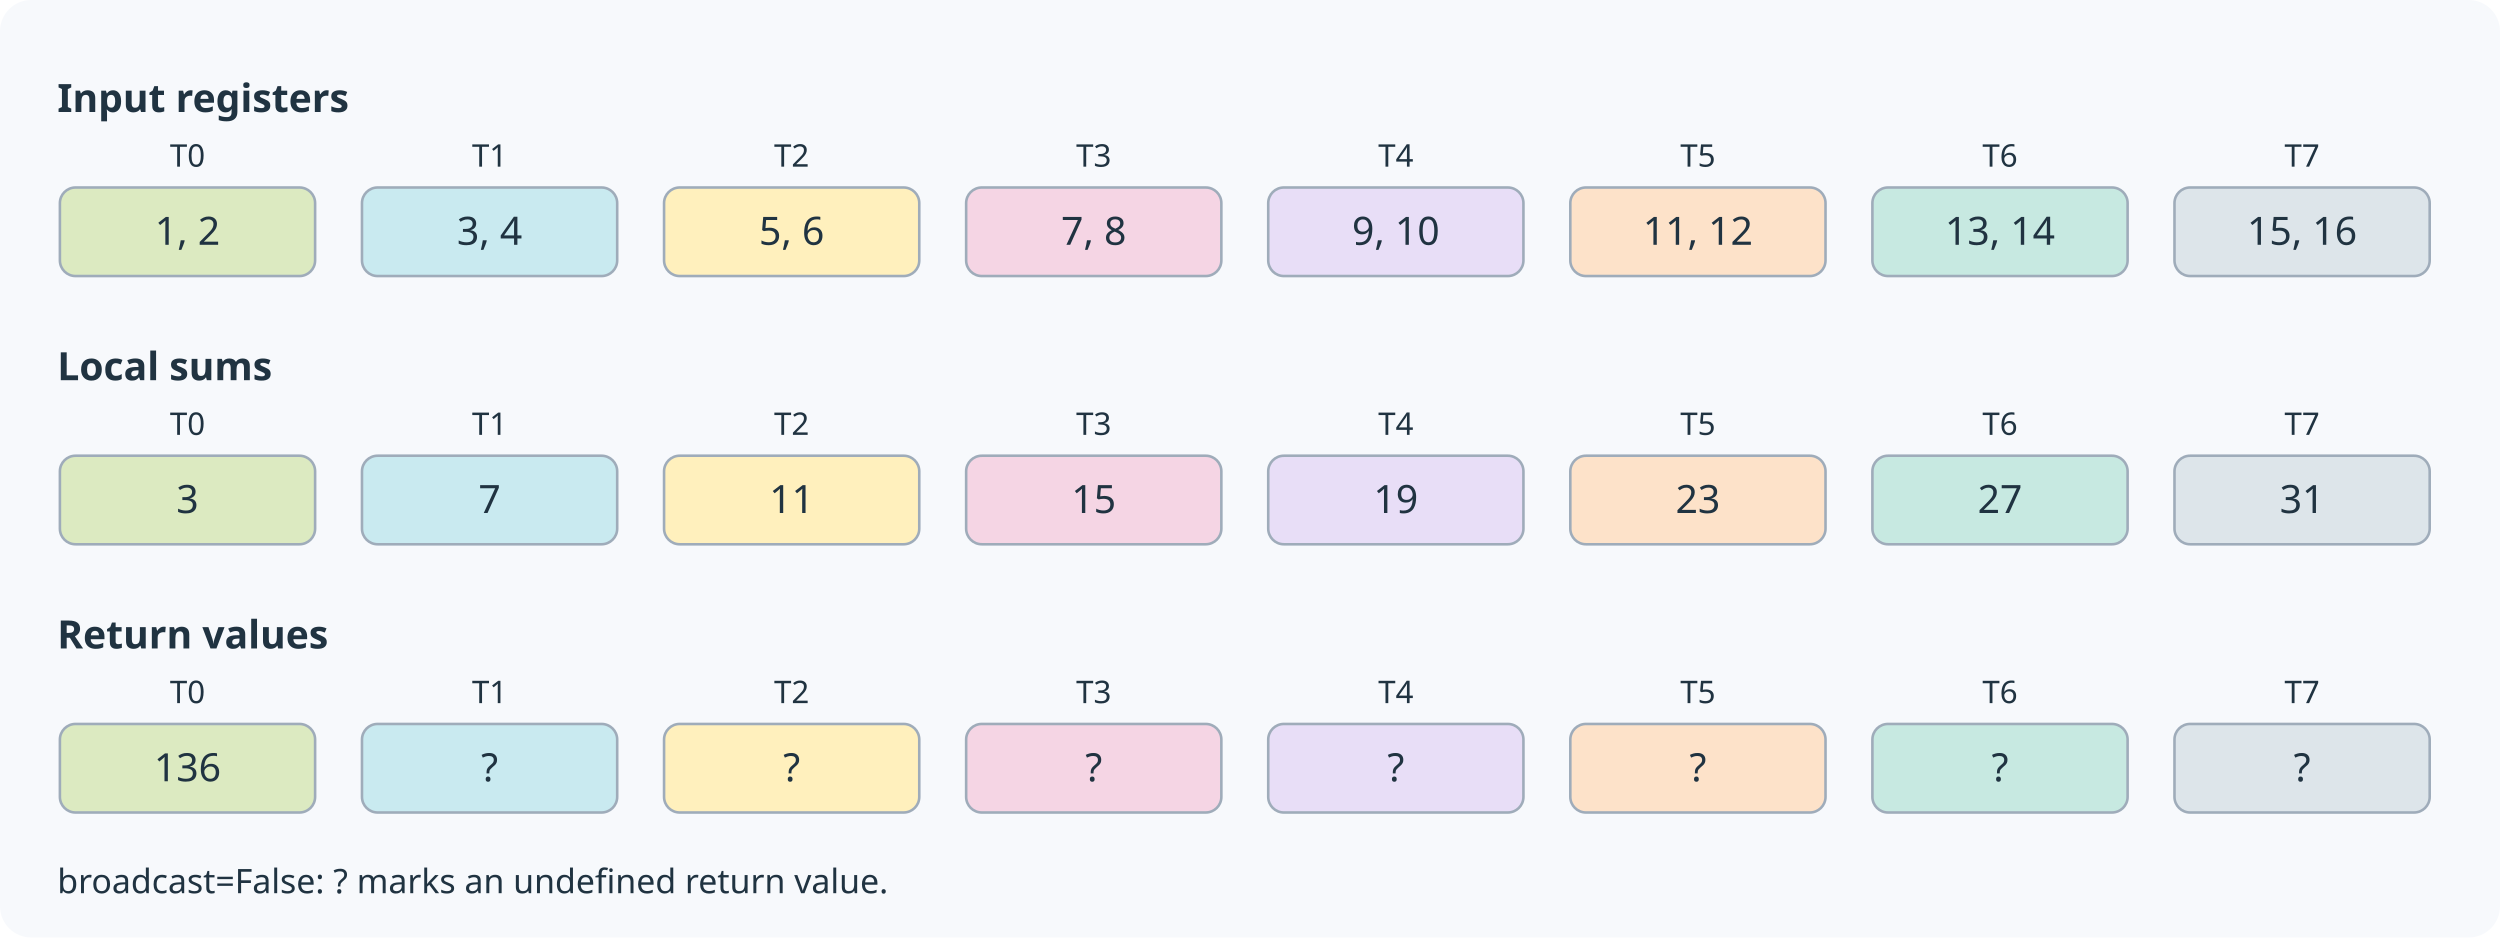
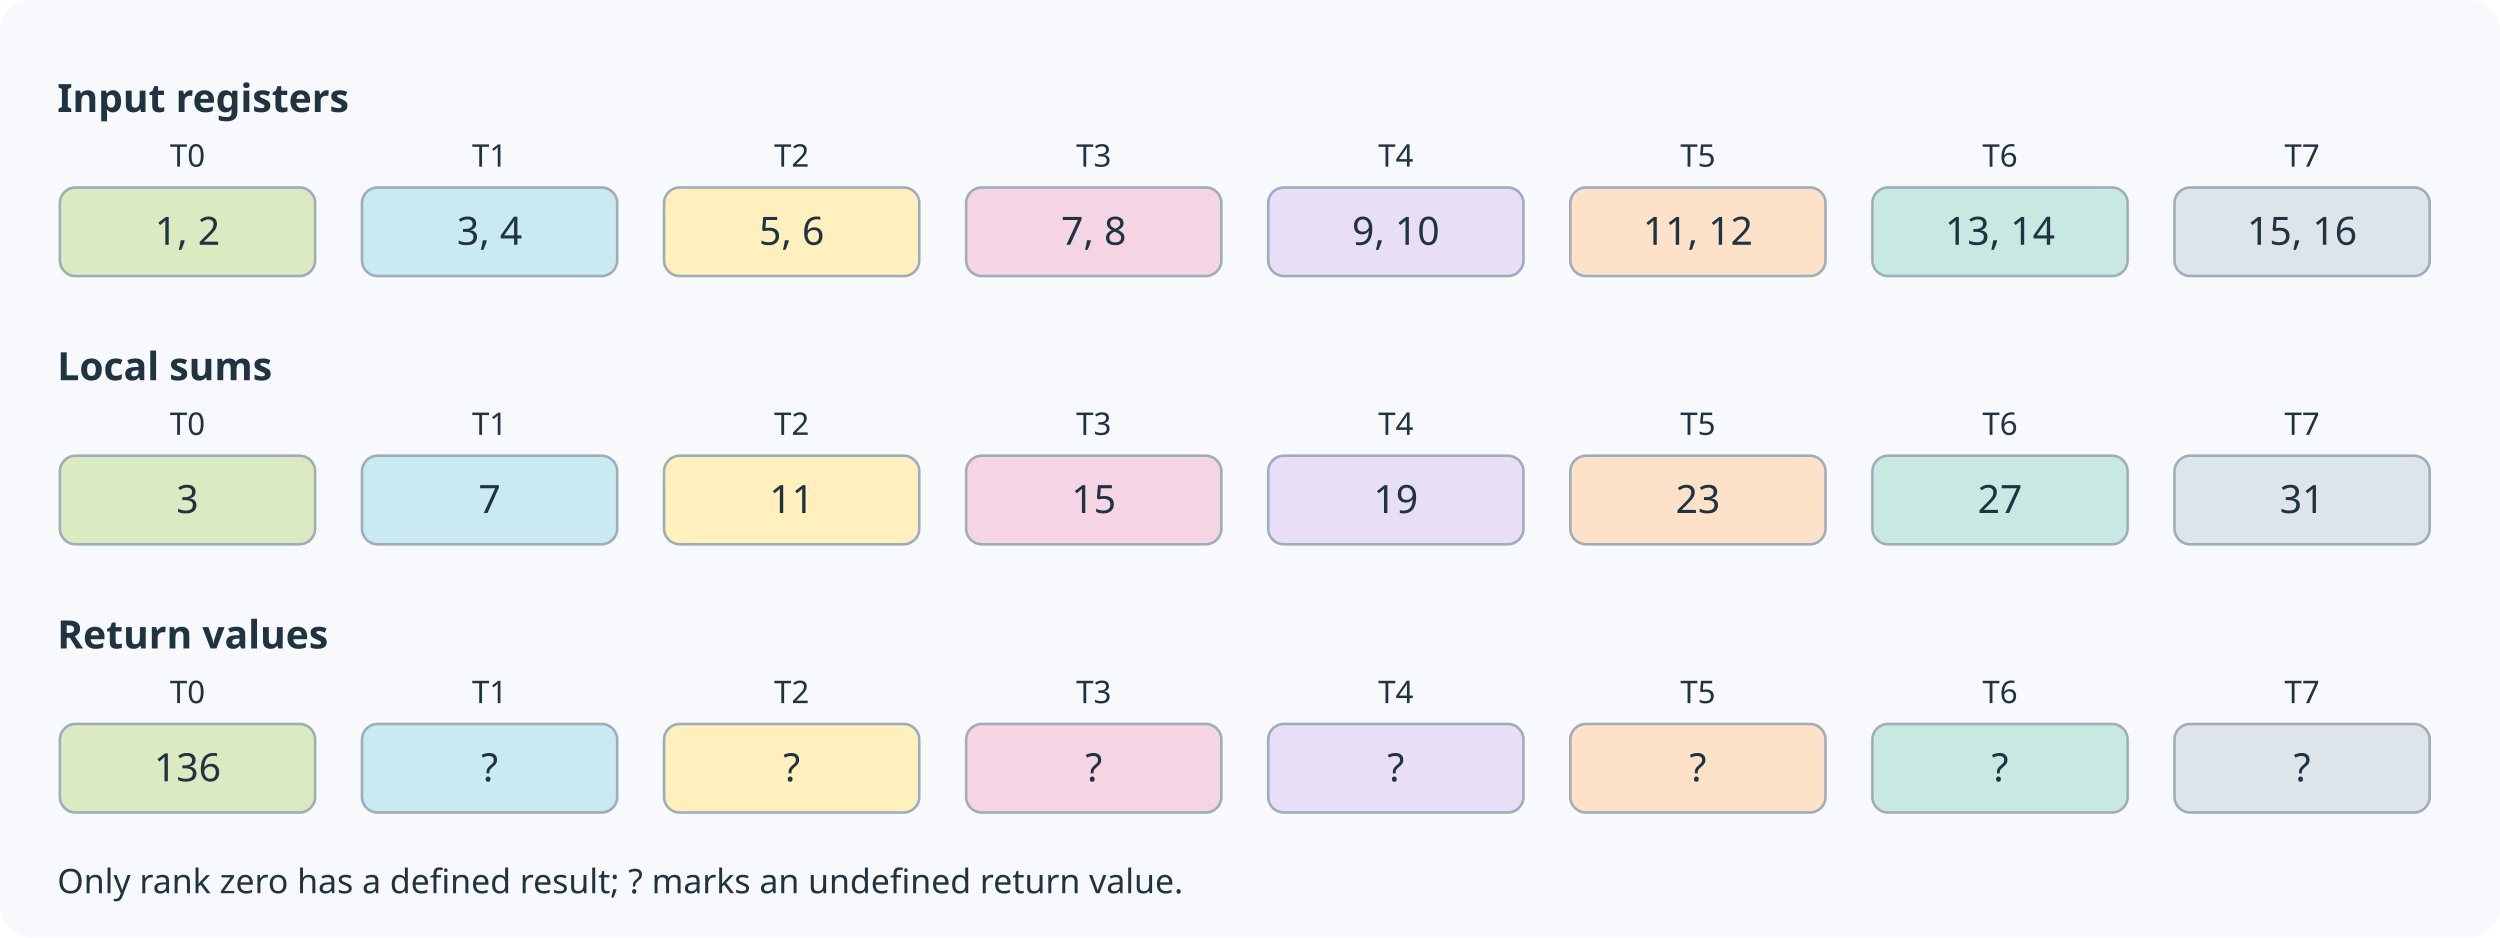
<svg xmlns="http://www.w3.org/2000/svg" viewBox="0 0 960 360" role="img" aria-labelledby="title desc">
  <rect width="960" height="360" rx="12" fill="#f7f9fc" />
  <g font-family="sans-serif" fill="#203341">
    <text x="22" y="43" font-size="15" font-weight="600">Input registers</text>
    <text x="72" y="64" text-anchor="middle" font-size="12">T0</text>
    <rect x="23" y="72" width="98" height="34" rx="6" fill="#dceac1" stroke="#9facba" />
    <text x="72" y="94" text-anchor="middle" font-size="15">1, 2</text>
    <text x="188" y="64" text-anchor="middle" font-size="12">T1</text>
    <rect x="139" y="72" width="98" height="34" rx="6" fill="#c9eaf0" stroke="#9facba" />
    <text x="188" y="94" text-anchor="middle" font-size="15">3, 4</text>
    <text x="304" y="64" text-anchor="middle" font-size="12">T2</text>
    <rect x="255" y="72" width="98" height="34" rx="6" fill="#fff0bd" stroke="#9facba" />
    <text x="304" y="94" text-anchor="middle" font-size="15">5, 6</text>
    <text x="420" y="64" text-anchor="middle" font-size="12">T3</text>
    <rect x="371" y="72" width="98" height="34" rx="6" fill="#f5d5e4" stroke="#9facba" />
    <text x="420" y="94" text-anchor="middle" font-size="15">7, 8</text>
    <text x="536" y="64" text-anchor="middle" font-size="12">T4</text>
    <rect x="487" y="72" width="98" height="34" rx="6" fill="#e8def7" stroke="#9facba" />
    <text x="536" y="94" text-anchor="middle" font-size="15">9, 10</text>
    <text x="652" y="64" text-anchor="middle" font-size="12">T5</text>
    <rect x="603" y="72" width="98" height="34" rx="6" fill="#fde2c9" stroke="#9facba" />
    <text x="652" y="94" text-anchor="middle" font-size="15">11, 12</text>
    <text x="768" y="64" text-anchor="middle" font-size="12">T6</text>
    <rect x="719" y="72" width="98" height="34" rx="6" fill="#c7e9e1" stroke="#9facba" />
    <text x="768" y="94" text-anchor="middle" font-size="15">13, 14</text>
    <text x="884" y="64" text-anchor="middle" font-size="12">T7</text>
    <rect x="835" y="72" width="98" height="34" rx="6" fill="#dde5ea" stroke="#9facba" />
    <text x="884" y="94" text-anchor="middle" font-size="15">15, 16</text>
    <text x="22" y="146" font-size="15" font-weight="600">Local sums</text>
    <text x="72" y="167" text-anchor="middle" font-size="12">T0</text>
    <rect x="23" y="175" width="98" height="34" rx="6" fill="#dceac1" stroke="#9facba" />
    <text x="72" y="197" text-anchor="middle" font-size="15">3</text>
    <text x="188" y="167" text-anchor="middle" font-size="12">T1</text>
    <rect x="139" y="175" width="98" height="34" rx="6" fill="#c9eaf0" stroke="#9facba" />
    <text x="188" y="197" text-anchor="middle" font-size="15">7</text>
    <text x="304" y="167" text-anchor="middle" font-size="12">T2</text>
    <rect x="255" y="175" width="98" height="34" rx="6" fill="#fff0bd" stroke="#9facba" />
    <text x="304" y="197" text-anchor="middle" font-size="15">11</text>
    <text x="420" y="167" text-anchor="middle" font-size="12">T3</text>
    <rect x="371" y="175" width="98" height="34" rx="6" fill="#f5d5e4" stroke="#9facba" />
    <text x="420" y="197" text-anchor="middle" font-size="15">15</text>
    <text x="536" y="167" text-anchor="middle" font-size="12">T4</text>
    <rect x="487" y="175" width="98" height="34" rx="6" fill="#e8def7" stroke="#9facba" />
    <text x="536" y="197" text-anchor="middle" font-size="15">19</text>
    <text x="652" y="167" text-anchor="middle" font-size="12">T5</text>
    <rect x="603" y="175" width="98" height="34" rx="6" fill="#fde2c9" stroke="#9facba" />
    <text x="652" y="197" text-anchor="middle" font-size="15">23</text>
    <text x="768" y="167" text-anchor="middle" font-size="12">T6</text>
    <rect x="719" y="175" width="98" height="34" rx="6" fill="#c7e9e1" stroke="#9facba" />
    <text x="768" y="197" text-anchor="middle" font-size="15">27</text>
    <text x="884" y="167" text-anchor="middle" font-size="12">T7</text>
    <rect x="835" y="175" width="98" height="34" rx="6" fill="#dde5ea" stroke="#9facba" />
    <text x="884" y="197" text-anchor="middle" font-size="15">31</text>
    <text x="22" y="249" font-size="15" font-weight="600">Return values</text>
    <text x="72" y="270" text-anchor="middle" font-size="12">T0</text>
    <rect x="23" y="278" width="98" height="34" rx="6" fill="#dceac1" stroke="#9facba" />
    <text x="72" y="300" text-anchor="middle" font-size="15">136</text>
    <text x="188" y="270" text-anchor="middle" font-size="12">T1</text>
    <rect x="139" y="278" width="98" height="34" rx="6" fill="#c9eaf0" stroke="#9facba" />
    <text x="188" y="300" text-anchor="middle" font-size="15">?</text>
    <text x="304" y="270" text-anchor="middle" font-size="12">T2</text>
    <rect x="255" y="278" width="98" height="34" rx="6" fill="#fff0bd" stroke="#9facba" />
    <text x="304" y="300" text-anchor="middle" font-size="15">?</text>
    <text x="420" y="270" text-anchor="middle" font-size="12">T3</text>
    <rect x="371" y="278" width="98" height="34" rx="6" fill="#f5d5e4" stroke="#9facba" />
    <text x="420" y="300" text-anchor="middle" font-size="15">?</text>
    <text x="536" y="270" text-anchor="middle" font-size="12">T4</text>
    <rect x="487" y="278" width="98" height="34" rx="6" fill="#e8def7" stroke="#9facba" />
    <text x="536" y="300" text-anchor="middle" font-size="15">?</text>
    <text x="652" y="270" text-anchor="middle" font-size="12">T5</text>
    <rect x="603" y="278" width="98" height="34" rx="6" fill="#fde2c9" stroke="#9facba" />
    <text x="652" y="300" text-anchor="middle" font-size="15">?</text>
    <text x="768" y="270" text-anchor="middle" font-size="12">T6</text>
    <rect x="719" y="278" width="98" height="34" rx="6" fill="#c7e9e1" stroke="#9facba" />
    <text x="768" y="300" text-anchor="middle" font-size="15">?</text>
    <text x="884" y="270" text-anchor="middle" font-size="12">T7</text>
    <rect x="835" y="278" width="98" height="34" rx="6" fill="#dde5ea" stroke="#9facba" />
    <text x="884" y="300" text-anchor="middle" font-size="15">?</text>
-     <text x="22" y="343" font-size="13">broadcast=False: ? marks an undefined return value.</text>
+     <text x="22" y="343" font-size="13">Only rank zero has a defined result; ? marks an undefined return value.</text>
  </g>
</svg>
